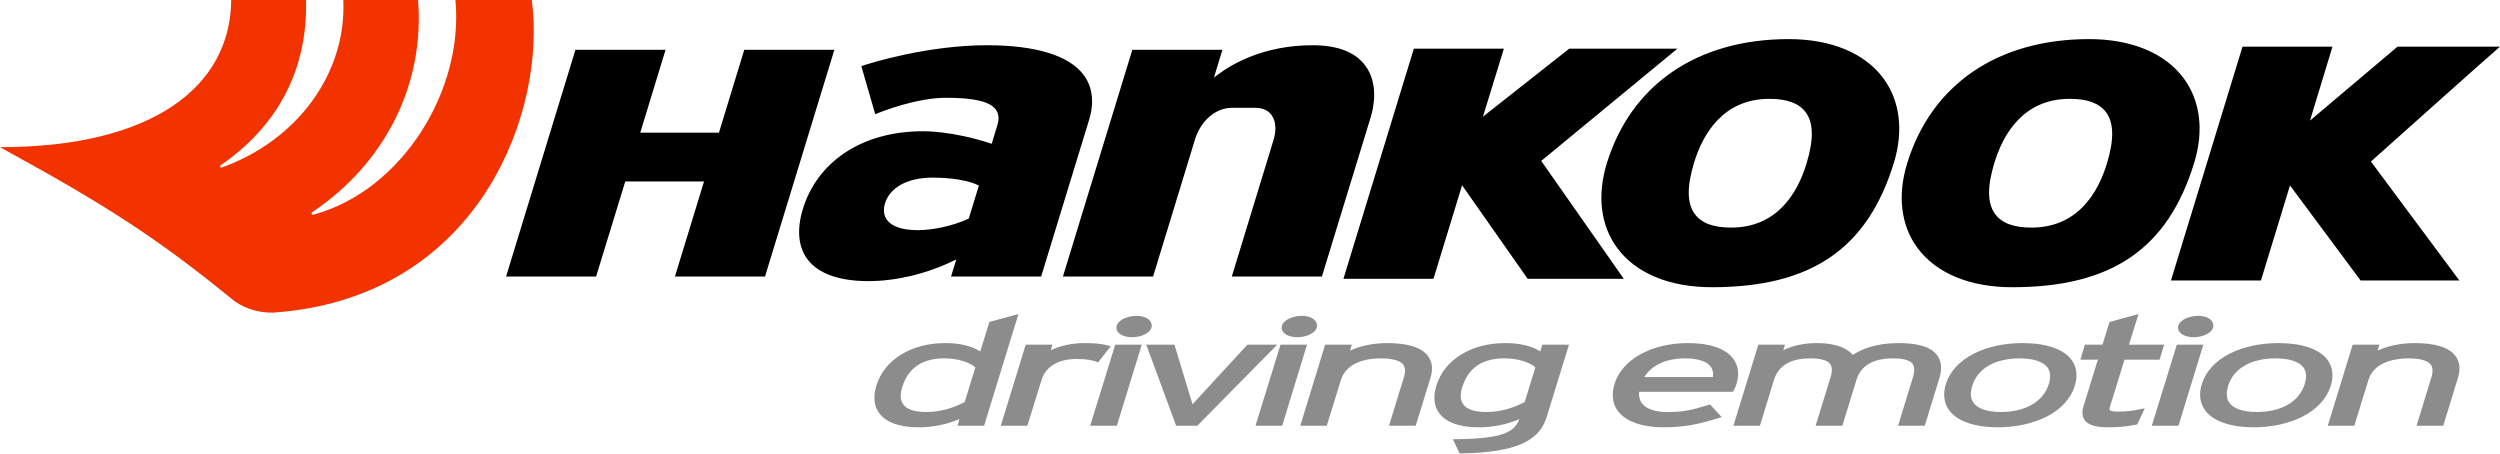
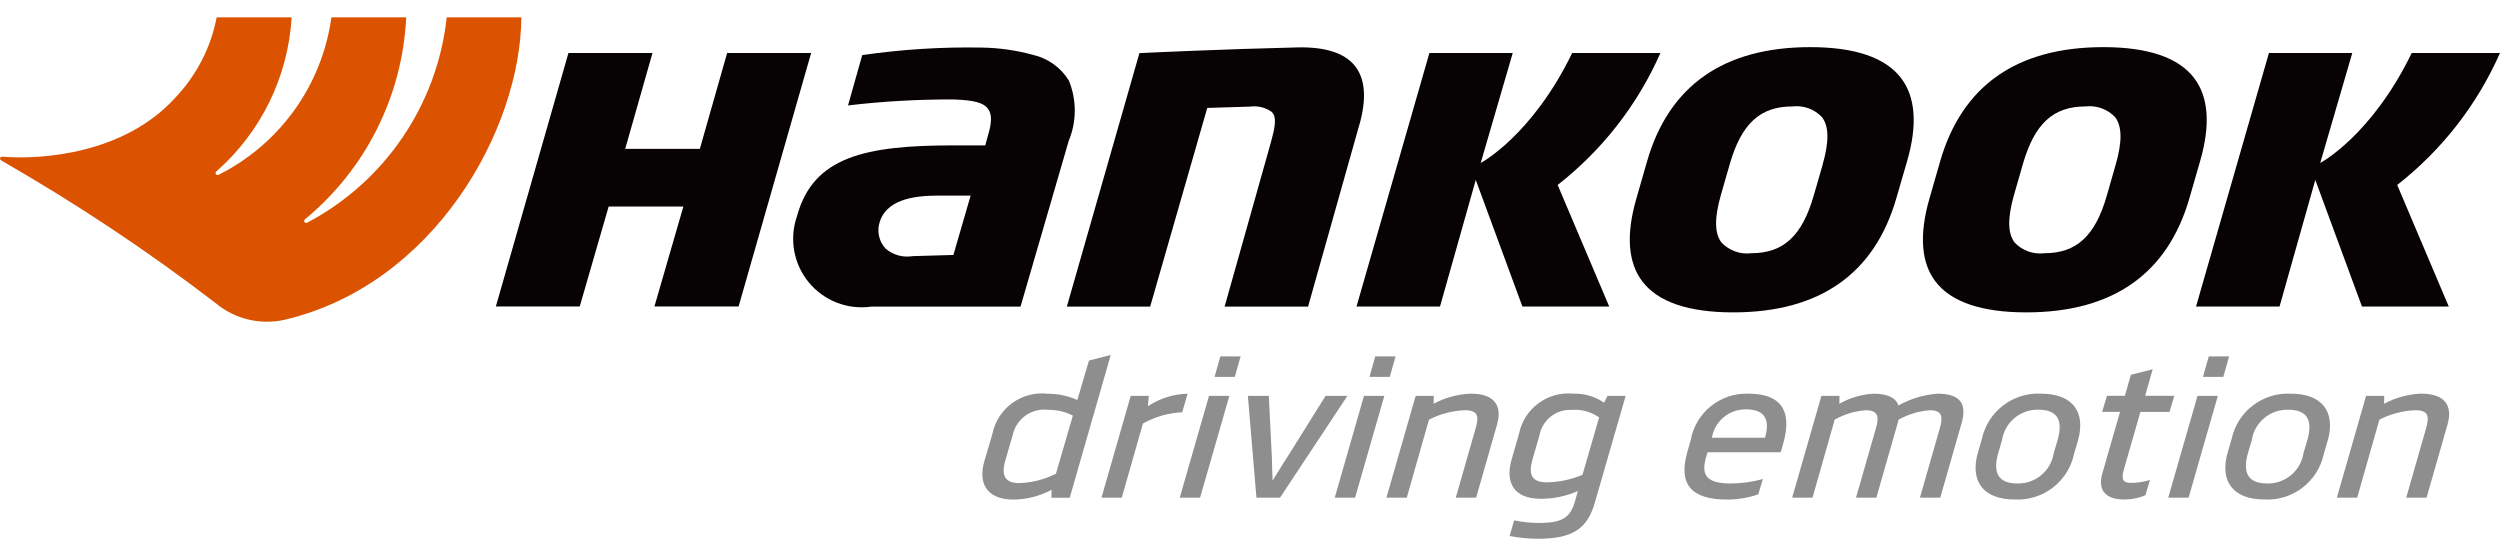
- <svg xmlns="http://www.w3.org/2000/svg" version="1.1" id="Layer_1" x="0px" y="0px" viewBox="0 0 74.994 13.602" style="enable-background:new 0 0 74.994 13.602;" xml:space="preserve">
-   <g id="Document" transform="scale(1 -1)">
-     <g id="Spread" transform="translate(0 -13.602)">
-       <g id="Layer_1_1_">
-         <g id="Group">
-           <path marker-start="none" marker-end="none" d="M22.326,12.108c-0.021-0.07-0.759-2.486-0.759-2.486h-2.361l0.759,2.486h-2.703      c0,0-2.043-6.674-2.081-6.801h2.701c0.021,0.069,0.874,2.851,0.874,2.851h2.363c0,0-0.835-2.727-0.873-2.851h2.703      c0.021,0.071,2.042,6.674,2.08,6.801H22.326z M36.539,11.368l-0.123-0.091l0.254,0.831h-2.703c0,0-2.042-6.674-2.082-6.801      h2.705c0.021,0.071,1.255,4.106,1.255,4.106c0.176,0.571,0.622,0.955,1.112,0.955h0.693c0.218,0,0.389-0.074,0.493-0.215      c0.076-0.104,0.116-0.239,0.116-0.397c0-0.113-0.021-0.237-0.061-0.37c0,0-1.087-3.559-1.247-4.079h2.703      c0.021,0.071,1.468,4.793,1.468,4.793c0.041,0.139,0.1,0.382,0.1,0.657c0,0.283-0.061,0.6-0.266,0.877      c-0.301,0.406-0.833,0.611-1.583,0.611C37.929,12.245,36.978,11.696,36.539,11.368z M25.838,11.619      c0.024-0.084,0.389-1.346,0.417-1.443c0.239,0.099,1.253,0.493,2.128,0.493c0.835,0,1.31-0.112,1.488-0.353      c0.091-0.123,0.107-0.279,0.046-0.474l-0.169-0.554l-0.049,0.017c-1.138,0.374-2.005,0.362-2.012,0.36      c-0.904,0-1.716-0.224-2.35-0.651c-0.608-0.408-1.043-0.989-1.253-1.682c-0.186-0.611-0.141-1.131,0.135-1.503      c0.32-0.433,0.952-0.66,1.827-0.66c0.828,0,1.728,0.212,2.536,0.601l0.105,0.05c0,0-0.128-0.416-0.158-0.513h2.703      c0.021,0.071,1.439,4.702,1.439,4.702c0.061,0.193,0.089,0.38,0.089,0.556c0,0.294-0.083,0.56-0.249,0.784      c-0.434,0.586-1.436,0.896-2.898,0.896C27.823,12.245,26.13,11.717,25.838,11.619z M27.979,8.274      c0.205,0,0.911-0.015,1.346-0.22l0.039-0.019l-0.303-0.989l-0.021-0.01c-0.431-0.201-1.038-0.338-1.511-0.338      c-0.456,0-0.775,0.107-0.923,0.308c-0.06,0.084-0.091,0.182-0.091,0.29c0,0.065,0.01,0.133,0.033,0.205      C26.696,7.985,27.231,8.274,27.979,8.274z M47.074,12.143c-0.027-0.021-2.589-2.041-2.589-2.041l0.628,2.041h-2.701      c0,0-2.074-6.777-2.112-6.904h2.701c0.021,0.07,0.858,2.805,0.858,2.805s1.938-2.761,1.968-2.805h2.883      c-0.104,0.152-2.477,3.536-2.477,3.536s3.88,3.198,4.087,3.368H47.074z M48.198,8.694c-0.293-0.961-0.182-1.861,0.315-2.531      c0.56-0.759,1.568-1.177,2.838-1.177c2.985,0,4.671,1.153,5.462,3.736c0.293,0.96,0.181,1.858-0.315,2.53      c-0.561,0.758-1.569,1.177-2.839,1.177C50.914,12.429,48.925,11.066,48.198,8.694z M50.842,7.179      c-0.237,0.317-0.243,0.822-0.025,1.541c0.268,0.875,0.879,1.917,2.263,1.917c0.531,0,0.888-0.133,1.087-0.404      c0.236-0.317,0.243-0.822,0.023-1.541c-0.267-0.875-0.875-1.917-2.261-1.917C51.398,6.775,51.041,6.907,50.842,7.179z       M57.208,8.694c-0.294-0.961-0.184-1.861,0.313-2.531c0.562-0.759,1.57-1.177,2.84-1.177c2.986,0,4.67,1.153,5.461,3.736      c0.294,0.96,0.182,1.858-0.315,2.53c-0.56,0.758-1.568,1.177-2.838,1.177C59.925,12.429,57.933,11.066,57.208,8.694z       M62.09,10.637c0.532,0,0.887-0.133,1.088-0.404c0.235-0.317,0.243-0.824,0.023-1.541c-0.268-0.875-0.877-1.917-2.263-1.917      c-0.531,0-0.886,0.132-1.088,0.404c-0.235,0.319-0.243,0.822-0.022,1.541C60.095,9.595,60.705,10.637,62.09,10.637z       M71.921,12.203c-0.027-0.025-2.627-2.219-2.627-2.219l0.675,2.219H67.27c0,0-2.108-6.886-2.146-7.014h2.699      c0.021,0.071,0.871,2.85,0.871,2.85s2.088-2.812,2.118-2.85h2.963c-0.116,0.154-2.653,3.567-2.653,3.567      s3.663,3.276,3.872,3.447H71.921z" />
-           <path marker-start="none" marker-end="none" style="fill:#F23300;" d="M15.988,13.272l-0.036,0.33h-2.291      c0.262-2.703-1.602-5.721-4.259-6.439l0,0C9.4,7.162,9.398,7.162,9.396,7.162C9.383,7.158,9.349,7.156,9.345,7.196      C9.343,7.209,9.349,7.224,9.36,7.232H9.358c2.215,1.479,3.384,3.863,3.183,6.37h-2.242c0.097-2.204-1.381-4.21-3.644-5.024      C6.64,8.574,6.606,8.572,6.602,8.612c0,0.013,0.007,0.025,0.019,0.032H6.619c1.634,1.12,2.618,2.787,2.561,4.958H6.936      C6.915,11.002,4.577,9.187,0,9.187c0.066-0.036,0.131-0.072,0.194-0.108C3.17,7.45,4.723,6.45,6.921,4.66      c0.338-0.291,0.808-0.45,1.283-0.435C14.134,4.639,16.267,9.844,15.988,13.272z" />
-           <path marker-start="none" marker-end="none" style="fill:#8C8C8C;" d="M29.679,3.944c0,0-0.22-0.713-0.273-0.884      c-0.277,0.171-0.617,0.25-1.055,0.25c-1.016,0-1.822-0.497-2.06-1.27c-0.104-0.339-0.076-0.622,0.09-0.84      c0.204-0.272,0.611-0.416,1.173-0.416c0.43,0,0.833,0.082,1.228,0.245c-0.01-0.033-0.061-0.199-0.061-0.199h0.799l1.031,3.352      L29.679,3.944z M27.098,1.467c-0.091,0.122-0.104,0.296-0.034,0.517l0,0c0.174,0.577,0.598,0.867,1.254,0.867      c0.467,0,0.783-0.133,0.94-0.269c-0.028-0.095-0.3-0.978-0.319-1.039c-0.372-0.199-0.761-0.3-1.156-0.3      C27.445,1.243,27.208,1.319,27.098,1.467z M31.517,3.094c0.004,0.013,0.053,0.169,0.053,0.169h-0.801L30.021,0.83h0.797      l0.429,1.381c0.122,0.397,0.505,0.623,1.052,0.623c0.3,0,0.463-0.04,0.585-0.08l0.058-0.021l0.378,0.484l-0.142,0.036      c-0.158,0.04-0.37,0.057-0.668,0.057C32.162,3.31,31.798,3.229,31.517,3.094z M33.499,3.836V3.834      c-0.021-0.064-0.008-0.135,0.036-0.191c0.076-0.099,0.233-0.156,0.431-0.156c0.241,0,0.52,0.106,0.575,0.287      c0.019,0.068,0.005,0.138-0.04,0.199C34.429,4.07,34.279,4.127,34.1,4.127C33.808,4.127,33.555,4.005,33.499,3.836z       M33.455,3.263L32.701,0.83h0.801l0.748,2.433H33.455z M37.42,3.263c0,0-1.63-1.769-1.647-1.788      C35.685,1.76,35.23,3.263,35.23,3.263h-0.845l0.896-2.432h0.636l2.397,2.432H37.42z M38.456,3.838V3.834      c-0.02-0.064-0.007-0.135,0.037-0.191c0.075-0.099,0.233-0.156,0.432-0.156c0.238,0,0.519,0.106,0.574,0.287      c0.02,0.07,0.005,0.138-0.038,0.199c-0.074,0.095-0.224,0.154-0.403,0.154C38.766,4.127,38.514,4.005,38.456,3.838z       M38.413,3.263L37.661,0.83h0.801l0.746,2.433H38.413z M40.497,3.084c0.006,0.019,0.055,0.179,0.055,0.179h-0.801L39.005,0.83      H39.8l0.426,1.378c0.127,0.408,0.559,0.643,1.19,0.643c0.357,0,0.584-0.063,0.677-0.186c0.067-0.087,0.072-0.22,0.017-0.395      l-0.444-1.44h0.801l0.443,1.435c0.081,0.265,0.056,0.487-0.076,0.66C42.642,3.181,42.23,3.31,41.613,3.31      C41.199,3.31,40.812,3.231,40.497,3.084z M43.09,2.04c-0.048-0.153-0.068-0.294-0.061-0.425c0.01-0.157,0.059-0.296,0.15-0.415      c0.205-0.272,0.611-0.416,1.173-0.416c0.429,0,0.833,0.08,1.224,0.243c-0.153-0.395-0.506-0.579-1.86-0.6l-0.133-0.002L43.786,0      l0.061,0.002c0.799,0.013,1.382,0.104,1.786,0.279c0.401,0.171,0.65,0.437,0.763,0.81l0.67,2.172h-0.801      c0,0-0.039-0.133-0.06-0.201c-0.277,0.169-0.617,0.248-1.056,0.248C44.134,3.31,43.327,2.813,43.09,2.04z M43.897,1.467      c-0.091,0.122-0.103,0.296-0.035,0.517h0.002c0.175,0.577,0.596,0.867,1.255,0.867c0.467,0,0.782-0.133,0.938-0.269      c-0.029-0.095-0.3-0.978-0.319-1.039c-0.372-0.199-0.761-0.3-1.154-0.3C44.244,1.243,44.007,1.321,43.897,1.467z M48.433,2.088      c-0.043-0.141-0.061-0.27-0.053-0.391c0.01-0.159,0.061-0.302,0.154-0.427c0.332-0.439,1.057-0.486,1.351-0.486      c0.646,0,1.056,0.089,1.631,0.266l0.131,0.04l-0.351,0.381l-0.055-0.017c-0.45-0.144-0.746-0.213-1.217-0.213      c-0.361,0-0.621,0.086-0.756,0.247c-0.062,0.072-0.095,0.161-0.1,0.264c-0.002,0.03,0,0.063,0.002,0.097h2.809l0.025,0.038      c0.032,0.053,0.058,0.106,0.087,0.195c0.038,0.124,0.053,0.241,0.047,0.353c-0.007,0.152-0.058,0.291-0.148,0.41      c-0.229,0.304-0.698,0.465-1.357,0.465C49.542,3.31,48.659,2.821,48.433,2.088z M50.546,2.851c0.372,0,0.632-0.078,0.755-0.228      c0.053-0.062,0.082-0.14,0.088-0.231c0.001-0.031-0.002-0.067-0.006-0.101h-2.058C49.555,2.654,49.98,2.851,50.546,2.851z       M55.58,2.957c-0.152,0.175-0.458,0.353-1.073,0.353c-0.383,0-0.729-0.074-1.013-0.214c0.003,0.013,0.051,0.167,0.051,0.167      h-0.799L51.998,0.83h0.795l0.423,1.378c0.133,0.427,0.498,0.643,1.084,0.643c0.315,0,0.517-0.055,0.598-0.165      c0.067-0.087,0.07-0.228,0.01-0.416l-0.444-1.44h0.802l0.424,1.378c0.133,0.427,0.497,0.643,1.084,0.643      c0.319,0,0.516-0.051,0.598-0.161c0.064-0.086,0.068-0.224,0.007-0.42l-0.442-1.44h0.801l0.44,1.435      c0.086,0.28,0.061,0.51-0.072,0.685c-0.184,0.243-0.56,0.36-1.145,0.36C56.261,3.31,55.855,3.13,55.58,2.957z M59.224,3.001      c-0.44-0.22-0.735-0.541-0.854-0.924c-0.091-0.304-0.055-0.577,0.108-0.792c0.245-0.323,0.761-0.501,1.456-0.501      c0.533,0,1.05,0.114,1.454,0.317c0.44,0.224,0.735,0.547,0.852,0.932c0.093,0.3,0.057,0.569-0.104,0.782      c-0.241,0.319-0.761,0.495-1.462,0.495C60.131,3.31,59.63,3.204,59.224,3.001z M59.207,1.511      c-0.097,0.125-0.112,0.298-0.046,0.512c0.162,0.526,0.68,0.828,1.422,0.828c0.406,0,0.703-0.095,0.834-0.268      c0.092-0.121,0.108-0.29,0.043-0.499c-0.161-0.526-0.698-0.841-1.435-0.841C59.628,1.243,59.338,1.338,59.207,1.511z       M63.279,3.942c0,0-0.179-0.578-0.209-0.679h-0.53l-0.133-0.45h0.524C62.869,2.608,62.5,1.414,62.5,1.414      c-0.026-0.078-0.036-0.152-0.032-0.216c0.004-0.076,0.028-0.145,0.07-0.202c0.11-0.146,0.334-0.212,0.704-0.212      c0.314,0,0.553,0.023,0.828,0.078l0.042,0.009l0.226,0.484l-0.184-0.036c-0.188-0.04-0.355-0.064-0.604-0.064      c-0.213,0-0.254,0.034-0.264,0.045c-0.002,0.004-0.015,0.025,0.01,0.107c-0.002-0.002,0.351,1.133,0.434,1.406h1.052l0.138,0.45      h-1.055c0.057,0.18,0.285,0.919,0.285,0.919L63.279,3.942z M65.346,3.838l-0.002-0.004c-0.019-0.064-0.008-0.135,0.038-0.191      c0.074-0.099,0.231-0.156,0.431-0.156c0.239,0,0.52,0.108,0.573,0.287c0.021,0.07,0.007,0.138-0.038,0.199      c-0.074,0.095-0.224,0.154-0.403,0.154C65.653,4.127,65.401,4.005,65.346,3.838z M65.3,3.263L64.548,0.83h0.801l0.746,2.433      H65.3z M66.9,3.001c-0.438-0.22-0.734-0.541-0.852-0.924c-0.093-0.304-0.055-0.577,0.106-0.792      c0.245-0.323,0.761-0.501,1.456-0.501c0.533,0,1.05,0.114,1.454,0.317c0.44,0.224,0.737,0.547,0.854,0.932      c0.093,0.3,0.057,0.569-0.104,0.782c-0.243,0.319-0.763,0.495-1.462,0.495C67.809,3.31,67.306,3.204,66.9,3.001z M68.261,2.851      c0.404,0,0.701-0.095,0.832-0.266c0.093-0.123,0.108-0.292,0.043-0.501c-0.161-0.527-0.696-0.841-1.433-0.841      c-0.399,0-0.689,0.095-0.82,0.266c-0.051,0.068-0.08,0.148-0.083,0.241c-0.006,0.082,0.007,0.173,0.037,0.273      C66.999,2.549,67.517,2.851,68.261,2.851z M71.321,3.084c0.006,0.019,0.055,0.179,0.055,0.179h-0.801L69.827,0.83h0.797      l0.424,1.378c0.18,0.58,0.892,0.643,1.19,0.643c0.359,0,0.586-0.063,0.679-0.186c0.065-0.087,0.071-0.22,0.015-0.395L72.49,0.83      h0.801l0.441,1.435c0.081,0.265,0.057,0.487-0.075,0.662c-0.193,0.254-0.603,0.383-1.222,0.383      C72.023,3.31,71.636,3.231,71.321,3.084z" />
-         </g>
-       </g>
+ <svg xmlns="http://www.w3.org/2000/svg" width="144" height="32">
+   <defs>
+     <style>
+             .cls-2{fill:#8e8e8f}.cls-3{fill:#070203}
+         </style>
+   </defs>
+   <g id="Logo" transform="translate(-56 -60)">
+     <g id="black" transform="translate(56 61)">
+       <path id="Path_1" data-name="Path 1" class="cls-2" d="m234.727 396.883.47-1.6a2.91 2.91 0 0 1 3.18-2.294 4.077 4.077 0 0 1 1.707.361l.671-2.273 1.254-.32-2.362 8.222h-1.056l.011-.456a4.776 4.776 0 0 1-2.185.563c-1.629 0-2.035-1.02-1.691-2.2m5.1-2.635a2.927 2.927 0 0 0-1.37-.331 1.868 1.868 0 0 0-2.1 1.467l-.41 1.412c-.264.883-.04 1.338.793 1.338a5 5 0 0 0 2.113-.542z" transform="translate(-178.03 -371.31)" />
+       <path id="Path_2" data-name="Path 2" class="cls-2" d="M246.734 394.255a5.06 5.06 0 0 0-2.261.649l-1.218 4.268h-1.17l1.684-5.863h1.043l-.055.6a4.284 4.284 0 0 1 2.289-.723z" transform="translate(-178.64 -371.508)" />
+       <path id="Path_3" data-name="Path 3" class="cls-2" d="M248.166 398.982h-1.171l1.685-5.864h1.172zm2-6.957H249l.333-1.179h1.167z" transform="translate(-179.041 -371.317)" />
+       <path id="Path_4" data-name="Path 4" class="cls-2" d="M253.12 399.184h-1.359l-.494-5.862h1.207l.179 3.611c.008.371.016.753.038 1.254h.011c.318-.5.534-.883.783-1.254l2.258-3.611H257z" transform="translate(-179.39 -371.519)" />
+       <path id="Path_5" data-name="Path 5" class="cls-2" d="M257.888 398.982h-1.172l1.685-5.864h1.172zm2-6.957h-1.172l.333-1.179h1.171z" transform="translate(-179.835 -371.317)" />
+       <path id="Path_6" data-name="Path 6" class="cls-2" d="M265.124 399.172h-1.172l1.135-3.961c.2-.691.173-1.073-.6-1.073a4.892 4.892 0 0 0-2.078.542l-1.28 4.492h-1.171l1.684-5.862h1.043l-.01.455a4.912 4.912 0 0 1 2.129-.583c1.418 0 1.832.722 1.519 1.8z" transform="translate(-180.099 -371.508)" />
+       <path id="Path_7" data-name="Path 7" class="cls-2" d="m267.8 396.974.424-1.477a2.9 2.9 0 0 1 3.111-2.315 2.99 2.99 0 0 1 1.79.521l.2-.393h1.043l-1.778 6.16c-.422 1.445-1.207 2.071-3.28 2.071a9.08 9.08 0 0 1-1.628-.159l.265-.9a7.151 7.151 0 0 0 1.407.148c1.312 0 1.824-.264 2.1-1.264l.159-.574a5.216 5.216 0 0 1-2.13.446c-1.64 0-2.046-1.02-1.684-2.263m5.04-2.422a2.365 2.365 0 0 0-1.573-.435 1.792 1.792 0 0 0-1.866 1.482l-.378 1.3c-.28.946-.091 1.391.835 1.391a5.554 5.554 0 0 0 2.024-.434z" transform="translate(-180.73 -371.508)" />
+       <path id="Path_8" data-name="Path 8" class="cls-2" d="M284.192 396.56h-4.217l-.065.234c-.279.945-.15 1.561 1.385 1.561a6.76 6.76 0 0 0 1.87-.255l-.264.883a5.512 5.512 0 0 1-1.792.3c-2.074 0-2.828-.882-2.293-2.741l.188-.658a3.262 3.262 0 0 1 3.34-2.7c1.687 0 2.588.807 1.99 2.889zm-.9-.839.018-.074c.239-.87.044-1.56-1.1-1.56a1.961 1.961 0 0 0-1.965 1.56l-.018.074z" transform="translate(-181.625 -371.508)" />
+       <path id="Path_9" data-name="Path 9" class="cls-2" d="M293.936 399.172h-1.171l1.151-4.014c.2-.691.087-1.019-.58-1.019a4.247 4.247 0 0 0-1.8.542l-.05.191-1.231 4.3h-1.171l1.151-4.014c.2-.691.087-1.019-.593-1.019a4.152 4.152 0 0 0-1.786.542l-1.278 4.492h-1.173l1.685-5.862h1.044l-.011.455a4.5 4.5 0 0 1 1.964-.583c.82 0 1.283.232 1.438.679a5.523 5.523 0 0 1 2.242-.679c1.335 0 1.714.594 1.4 1.689z" transform="translate(-182.177 -371.508)" />
+       <path id="Path_10" data-name="Path 10" class="cls-2" d="M302.583 396.645a3.315 3.315 0 0 1-3.427 2.633c-1.758 0-2.6-1.007-2.108-2.719l.218-.742a3.314 3.314 0 0 1 3.416-2.634c1.769 0 2.609 1.008 2.12 2.719zm-.95-.786c.363-1.264-.118-1.751-1.1-1.751a2.064 2.064 0 0 0-2.1 1.751l-.219.743c-.363 1.265.129 1.753 1.09 1.753a2.067 2.067 0 0 0 2.108-1.753z" transform="translate(-183.116 -371.508)" />
+       <path id="Path_11" data-name="Path 11" class="cls-2" d="M308.721 394.109h-1.675l-.947 3.3c-.158.553-.093.786.4.786a3.439 3.439 0 0 0 1.1-.169l-.265.881a3.007 3.007 0 0 1-1.259.244c-1.03 0-1.494-.542-1.227-1.477l1.025-3.569h-1.031l.279-.924h1.031l.346-1.211 1.254-.319-.43 1.53H309z" transform="translate(-183.759 -371.383)" />
+       <path id="Path_12" data-name="Path 12" class="cls-2" d="M310.166 398.982h-1.172l1.685-5.864h1.172zm2-6.957h-1.172l.333-1.179h1.173z" transform="translate(-184.103 -371.317)" />
+       <path id="Path_13" data-name="Path 13" class="cls-2" d="M318.249 396.645a3.316 3.316 0 0 1-3.428 2.633c-1.758 0-2.6-1.007-2.108-2.719l.219-.742a3.314 3.314 0 0 1 3.416-2.634c1.768 0 2.609 1.008 2.12 2.719zm-.95-.786c.363-1.264-.118-1.751-1.1-1.751a2.064 2.064 0 0 0-2.1 1.751l-.219.743c-.363 1.265.129 1.753 1.09 1.753a2.066 2.066 0 0 0 2.108-1.753z" transform="translate(-184.396 -371.508)" />
+       <path id="Path_14" data-name="Path 14" class="cls-2" d="M324.737 399.172h-1.171l1.134-3.961c.2-.691.174-1.073-.6-1.073a4.9 4.9 0 0 0-2.079.542l-1.279 4.492h-1.172l1.684-5.862h1.046l-.011.455a4.912 4.912 0 0 1 2.13-.583c1.418 0 1.833.722 1.519 1.8z" transform="translate(-184.967 -371.508)" />
+       <path id="Path_15" data-name="Path 15" class="cls-3" d="m256.744 375.976-2.937 10.418H249l2.66-9.442c.223-.813.376-1.462.055-1.769a1.694 1.694 0 0 0-1.222-.309l-2.493.076-3.288 11.444h-4.8l4.18-14.6c.57-.028 4.842-.23 9.086-.329 1.627-.041 2.75.324 3.343 1.086s.663 1.907.227 3.426" transform="translate(-178.462 -369.734)" />
+       <path id="Path_16" data-name="Path 16" class="cls-3" d="m269.669 379.421 2.969 7h-5l-2.688-7.294-2.061 7.294h-4.809l4.2-14.606h4.8l-1.846 6.335s2.948-1.554 5.27-6.335h5.083a19.766 19.766 0 0 1-5.918 7.6" transform="translate(-179.946 -369.763)" />
+       <path id="Path_17" data-name="Path 17" class="cls-3" d="m322.326 379.421 2.969 7h-5l-2.689-7.294-2.06 7.294h-4.81l4.2-14.606h4.8l-1.846 6.335s2.949-1.554 5.271-6.335h5.083a19.762 19.762 0 0 1-5.919 7.6" transform="translate(-184.245 -369.763)" />
+       <path id="Path_18" data-name="Path 18" class="cls-3" d="M290.849 373.234c-.9-1.186-2.659-1.785-5.23-1.785-4.988 0-8.154 2.221-9.408 6.6l-.613 2.132c-.6 2.075-.479 3.677.346 4.762.9 1.185 2.659 1.784 5.23 1.784 4.989 0 8.153-2.221 9.408-6.6L291.2 378c.6-2.074.478-3.674-.347-4.762m-4.526 5-.511 1.762c-.67 2.327-1.747 3.32-3.6 3.32a2.023 2.023 0 0 1-1.71-.614c-.408-.534-.417-1.412-.032-2.759l.507-1.764c.671-2.324 1.748-3.317 3.6-3.317a2.019 2.019 0 0 1 1.71.612c.408.537.417 1.415.032 2.761" transform="translate(-181.346 -369.734)" />
+       <path id="Path_19" data-name="Path 19" class="cls-3" d="M309.232 373.234c-.9-1.186-2.659-1.785-5.23-1.785-4.988 0-8.154 2.221-9.409 6.6l-.613 2.132c-.594 2.075-.478 3.677.346 4.762.9 1.185 2.66 1.784 5.233 1.784 4.988 0 8.151-2.221 9.406-6.6l.614-2.131c.6-2.074.48-3.674-.347-4.762m-4.527 5L304.2 380c-.668 2.327-1.746 3.32-3.6 3.32a2.015 2.015 0 0 1-1.708-.614c-.407-.534-.417-1.412-.034-2.759l.507-1.764c.671-2.324 1.749-3.317 3.6-3.317a2.02 2.02 0 0 1 1.71.612c.408.537.417 1.415.031 2.761" transform="translate(-182.847 -369.734)" />
+       <path id="Path_20" data-name="Path 20" class="cls-3" d="M238.637 373.384a3.283 3.283 0 0 0-2.065-1.487 11.786 11.786 0 0 0-2.966-.422 42.713 42.713 0 0 0-6.876.433l-.819 2.9a49.92 49.92 0 0 1 6.108-.344c1.151.04 1.7.188 1.954.534.221.3.24.748 0 1.537l-.157.574h-1.823c-5.087 0-8.089.651-9.019 4.073a3.944 3.944 0 0 0 4.283 5.213h8.591l2.774-9.543a4.559 4.559 0 0 0 .014-3.467m-6.656 10.036-2.344.067a1.9 1.9 0 0 1-1.568-.44 1.554 1.554 0 0 1-.378-1.347c.313-1.479 2.014-1.7 3.419-1.7h1.865z" transform="translate(-177.065 -369.735)" />
+       <path id="Path_21" data-name="Path 21" class="cls-3" d="m217.421 371.818-1.572 5.52h-4.3l1.572-5.52h-4.841l-4.181 14.6h4.831l1.667-5.758h4.303l-1.667 5.758h4.848l4.178-14.6z" transform="translate(-175.538 -369.764)" />
+       <path id="Path_22" data-name="Path 22" d="M198.731 369.581a15.221 15.221 0 0 1-8.037 11.825.116.116 0 0 1-.132-.19 16.06 16.06 0 0 0 5.836-11.635h-4.308a11.979 11.979 0 0 1-6.509 9.073.116.116 0 0 1-.129-.19 12.827 12.827 0 0 0 4.347-8.883h-4.319a9.246 9.246 0 0 1-2.414 4.659c-2.918 3.194-7.63 3.549-9.916 3.368 0 0-.107-.017-.141.069s.066.15.066.15a110.625 110.625 0 0 1 12.337 8.206 4.615 4.615 0 0 0 3.976.968c8.59-2.014 13.589-10.9 13.642-17.42z" transform="translate(-173 -369.581)" style="fill:#db5200" />
    </g>
  </g>
</svg>
